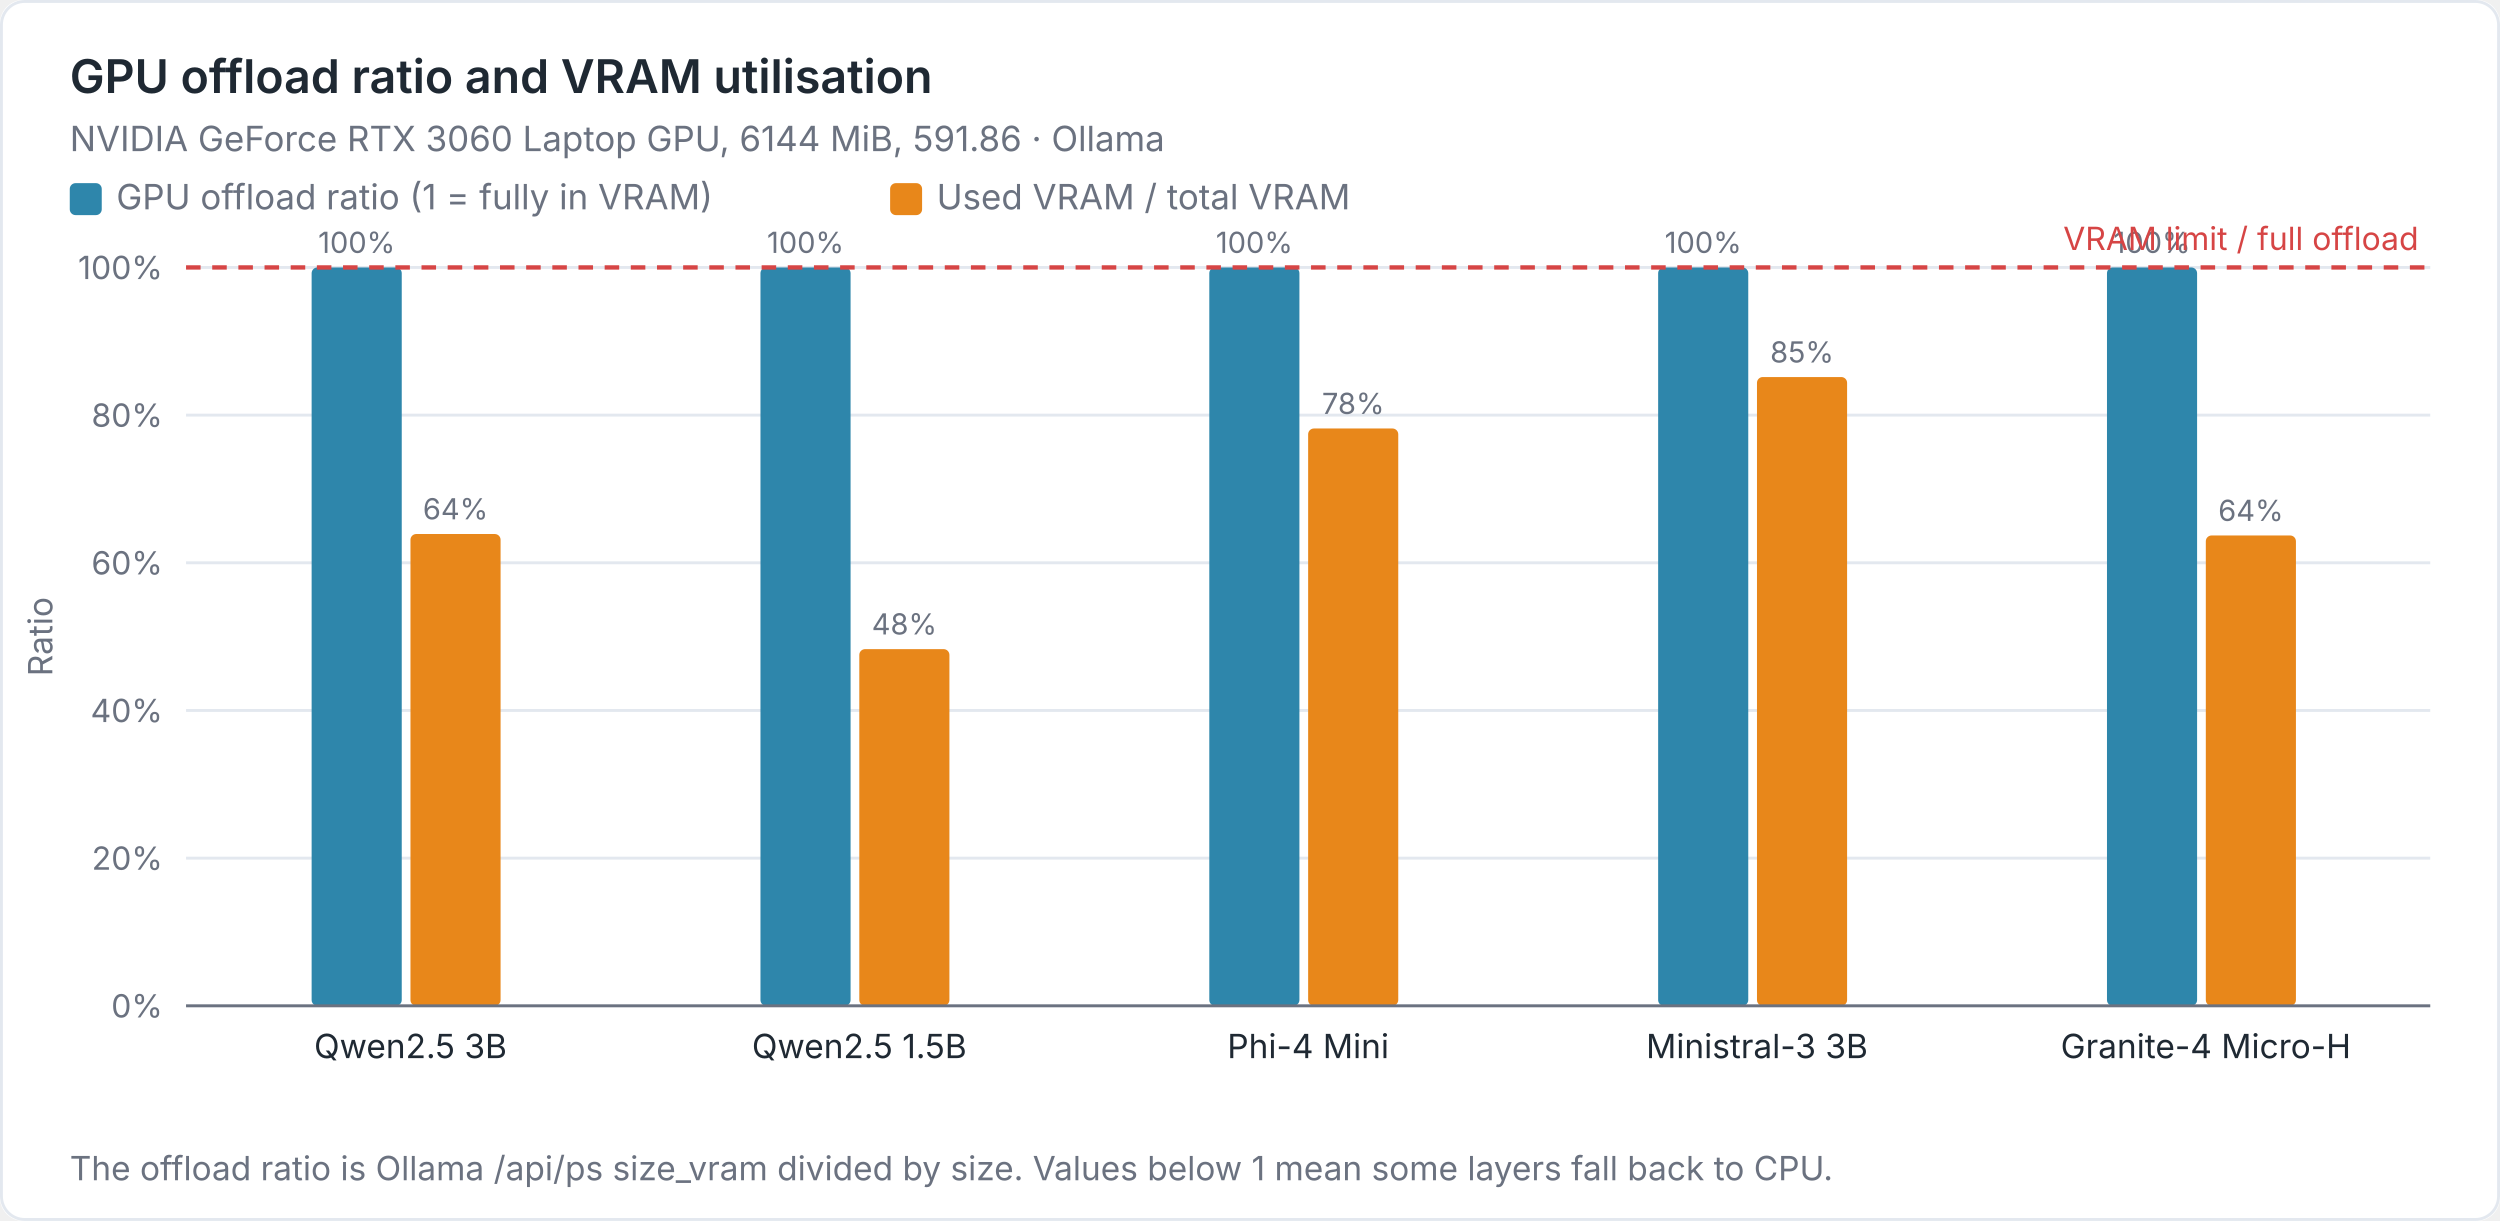
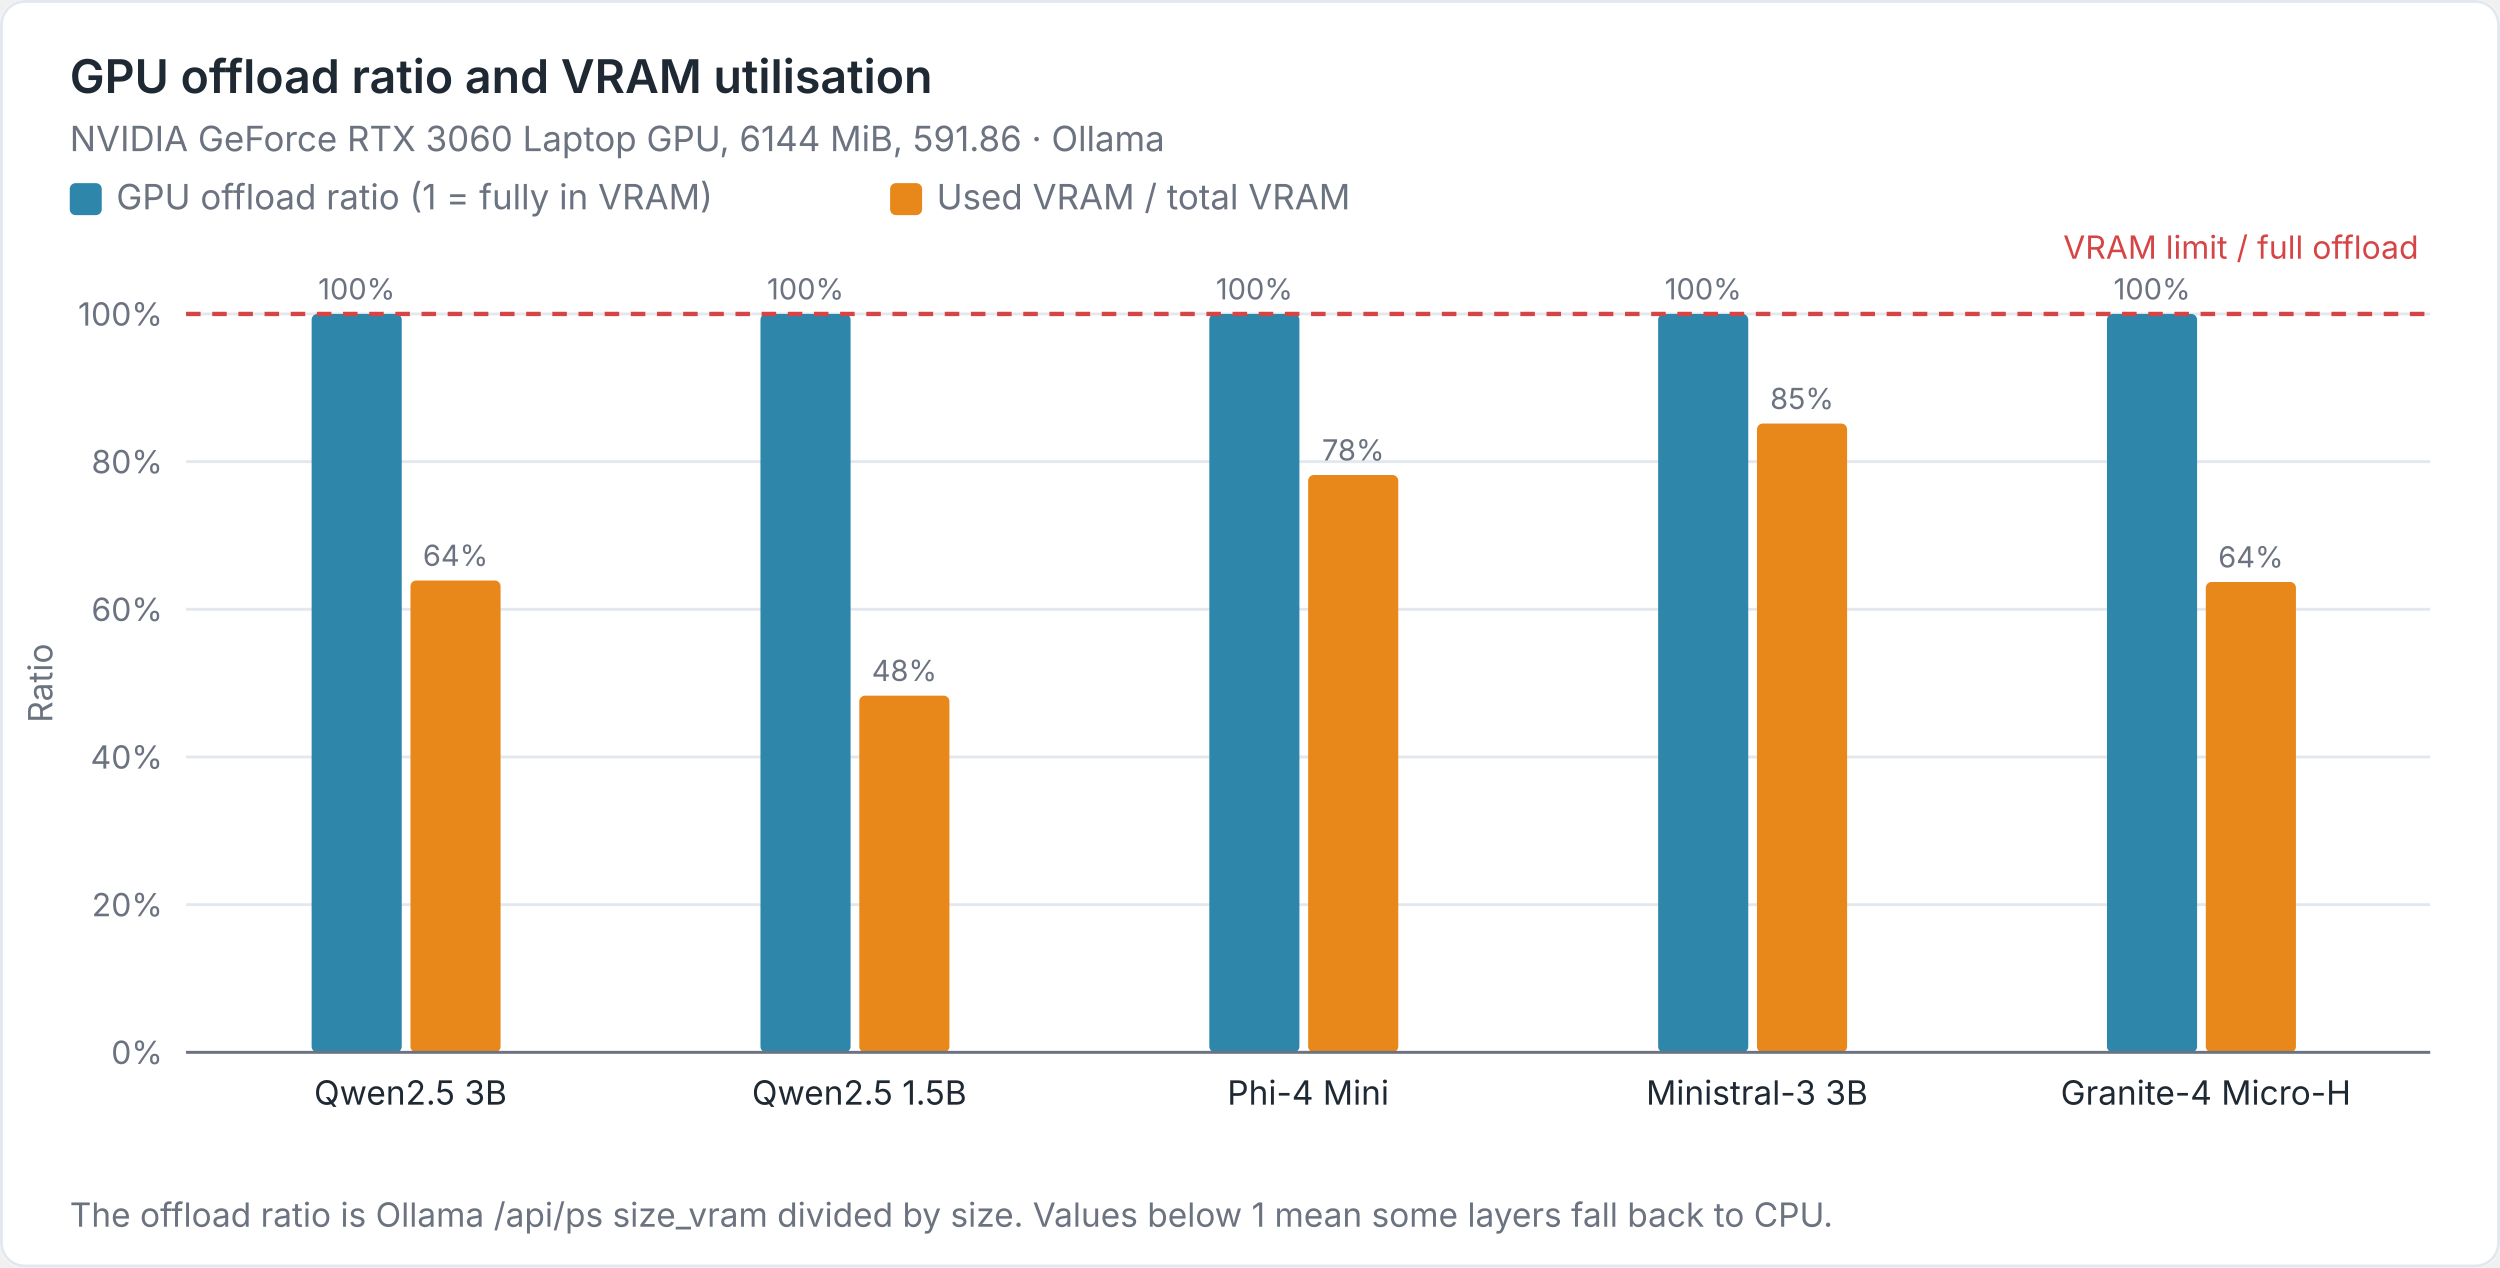
- <svg xmlns="http://www.w3.org/2000/svg" width="860" height="420" viewBox="0 0 860 420" role="img">
-   <rect width="860" height="420" fill="#FFFFFF" rx="8" />
-   <rect x="0.5" y="0.5" width="859" height="419" fill="none" stroke="#E3E8EF" rx="8" />
+ <svg xmlns="http://www.w3.org/2000/svg" width="860" height="436" viewBox="0 0 860 436" role="img">
+   <rect width="860" height="436" fill="#FFFFFF" rx="8" />
+   <rect x="0.5" y="0.5" width="859" height="435" fill="none" stroke="#E3E8EF" rx="8" />
  <text x="24" y="32" font-family="-apple-system, BlinkMacSystemFont, 'Segoe UI', 'Noto Sans SC', 'Microsoft YaHei', sans-serif" font-size="16" fill="#1F2933" text-anchor="start" font-weight="600">GPU offload ratio and VRAM utilisation</text>
  <text x="24" y="52" font-family="-apple-system, BlinkMacSystemFont, 'Segoe UI', 'Noto Sans SC', 'Microsoft YaHei', sans-serif" font-size="12" fill="#6B7280" text-anchor="start" font-weight="400">NVIDIA GeForce RTX 3060 Laptop GPU, 6144 MiB, 591.86 · Ollama</text>
  <rect x="24.0" y="63" width="11" height="11" rx="2" fill="#2E86AB" />
  <text x="40" y="72" font-family="-apple-system, BlinkMacSystemFont, 'Segoe UI', 'Noto Sans SC', 'Microsoft YaHei', sans-serif" font-size="12" fill="#6B7280" text-anchor="start" font-weight="400">GPU offload ratio (1 = fully in VRAM)</text>
  <rect x="306.2" y="63" width="11" height="11" rx="2" fill="#E8871A" />
  <text x="322.2" y="72" font-family="-apple-system, BlinkMacSystemFont, 'Segoe UI', 'Noto Sans SC', 'Microsoft YaHei', sans-serif" font-size="12" fill="#6B7280" text-anchor="start" font-weight="400">Used VRAM / total VRAM</text>
-   <line x1="64" y1="346" x2="836" y2="346" stroke="#E3E8EF" />
-   <text x="56" y="350" font-family="-apple-system, BlinkMacSystemFont, 'Segoe UI', 'Noto Sans SC', 'Microsoft YaHei', sans-serif" font-size="11" fill="#6B7280" text-anchor="end" font-weight="400">0%</text>
-   <line x1="64" y1="295.2" x2="836" y2="295.2" stroke="#E3E8EF" />
-   <text x="56" y="299.2" font-family="-apple-system, BlinkMacSystemFont, 'Segoe UI', 'Noto Sans SC', 'Microsoft YaHei', sans-serif" font-size="11" fill="#6B7280" text-anchor="end" font-weight="400">20%</text>
-   <line x1="64" y1="244.4" x2="836" y2="244.4" stroke="#E3E8EF" />
-   <text x="56" y="248.4" font-family="-apple-system, BlinkMacSystemFont, 'Segoe UI', 'Noto Sans SC', 'Microsoft YaHei', sans-serif" font-size="11" fill="#6B7280" text-anchor="end" font-weight="400">40%</text>
-   <line x1="64" y1="193.6" x2="836" y2="193.6" stroke="#E3E8EF" />
-   <text x="56" y="197.6" font-family="-apple-system, BlinkMacSystemFont, 'Segoe UI', 'Noto Sans SC', 'Microsoft YaHei', sans-serif" font-size="11" fill="#6B7280" text-anchor="end" font-weight="400">60%</text>
-   <line x1="64" y1="142.8" x2="836" y2="142.8" stroke="#E3E8EF" />
-   <text x="56" y="146.8" font-family="-apple-system, BlinkMacSystemFont, 'Segoe UI', 'Noto Sans SC', 'Microsoft YaHei', sans-serif" font-size="11" fill="#6B7280" text-anchor="end" font-weight="400">80%</text>
-   <line x1="64" y1="92" x2="836" y2="92" stroke="#E3E8EF" />
-   <text x="56" y="96" font-family="-apple-system, BlinkMacSystemFont, 'Segoe UI', 'Noto Sans SC', 'Microsoft YaHei', sans-serif" font-size="11" fill="#6B7280" text-anchor="end" font-weight="400">100%</text>
-   <text x="18" y="219" font-family="-apple-system, BlinkMacSystemFont, 'Segoe UI', 'Noto Sans SC', 'Microsoft YaHei', sans-serif" font-size="11.5" fill="#6B7280" text-anchor="middle" font-weight="400" transform="rotate(-90 18 219)">Ratio</text>
-   <rect x="107.2" y="92.0" width="31.0" height="254.0" fill="#2E86AB" rx="2" />
-   <text x="122.7" y="87" font-family="-apple-system, BlinkMacSystemFont, 'Segoe UI', 'Noto Sans SC', 'Microsoft YaHei', sans-serif" font-size="10" fill="#6B7280" text-anchor="middle" font-weight="400">100%</text>
-   <rect x="141.2" y="183.7" width="31.0" height="162.3" fill="#E8871A" rx="2" />
-   <text x="156.7" y="178.653" font-family="-apple-system, BlinkMacSystemFont, 'Segoe UI', 'Noto Sans SC', 'Microsoft YaHei', sans-serif" font-size="10" fill="#6B7280" text-anchor="middle" font-weight="400">64%</text>
-   <text x="141.2" y="364" font-family="-apple-system, BlinkMacSystemFont, 'Segoe UI', 'Noto Sans SC', 'Microsoft YaHei', sans-serif" font-size="11.5" fill="#1F2933" text-anchor="middle" font-weight="400">Qwen2.5 3B</text>
-   <rect x="261.6" y="92.0" width="31.0" height="254.0" fill="#2E86AB" rx="2" />
-   <text x="277.1" y="87" font-family="-apple-system, BlinkMacSystemFont, 'Segoe UI', 'Noto Sans SC', 'Microsoft YaHei', sans-serif" font-size="10" fill="#6B7280" text-anchor="middle" font-weight="400">100%</text>
-   <rect x="295.6" y="223.3" width="31.0" height="122.7" fill="#E8871A" rx="2" />
-   <text x="311.1" y="218.258" font-family="-apple-system, BlinkMacSystemFont, 'Segoe UI', 'Noto Sans SC', 'Microsoft YaHei', sans-serif" font-size="10" fill="#6B7280" text-anchor="middle" font-weight="400">48%</text>
-   <text x="295.6" y="364" font-family="-apple-system, BlinkMacSystemFont, 'Segoe UI', 'Noto Sans SC', 'Microsoft YaHei', sans-serif" font-size="11.5" fill="#1F2933" text-anchor="middle" font-weight="400">Qwen2.5 1.5B</text>
-   <rect x="416.0" y="92.0" width="31.0" height="254.0" fill="#2E86AB" rx="2" />
-   <text x="431.5" y="87" font-family="-apple-system, BlinkMacSystemFont, 'Segoe UI', 'Noto Sans SC', 'Microsoft YaHei', sans-serif" font-size="10" fill="#6B7280" text-anchor="middle" font-weight="400">100%</text>
-   <rect x="450.0" y="147.4" width="31.0" height="198.6" fill="#E8871A" rx="2" />
-   <text x="465.5" y="142.397" font-family="-apple-system, BlinkMacSystemFont, 'Segoe UI', 'Noto Sans SC', 'Microsoft YaHei', sans-serif" font-size="10" fill="#6B7280" text-anchor="middle" font-weight="400">78%</text>
-   <text x="450" y="364" font-family="-apple-system, BlinkMacSystemFont, 'Segoe UI', 'Noto Sans SC', 'Microsoft YaHei', sans-serif" font-size="11.5" fill="#1F2933" text-anchor="middle" font-weight="400">Phi-4 Mini</text>
-   <rect x="570.4" y="92.0" width="31.0" height="254.0" fill="#2E86AB" rx="2" />
-   <text x="585.9" y="87" font-family="-apple-system, BlinkMacSystemFont, 'Segoe UI', 'Noto Sans SC', 'Microsoft YaHei', sans-serif" font-size="10" fill="#6B7280" text-anchor="middle" font-weight="400">100%</text>
-   <rect x="604.4" y="129.7" width="31.0" height="216.3" fill="#E8871A" rx="2" />
-   <text x="619.9" y="124.703" font-family="-apple-system, BlinkMacSystemFont, 'Segoe UI', 'Noto Sans SC', 'Microsoft YaHei', sans-serif" font-size="10" fill="#6B7280" text-anchor="middle" font-weight="400">85%</text>
-   <text x="604.4" y="364" font-family="-apple-system, BlinkMacSystemFont, 'Segoe UI', 'Noto Sans SC', 'Microsoft YaHei', sans-serif" font-size="11.5" fill="#1F2933" text-anchor="middle" font-weight="400">Ministral-3 3B</text>
-   <rect x="724.8" y="92.0" width="31.0" height="254.0" fill="#2E86AB" rx="2" />
-   <text x="740.3" y="87" font-family="-apple-system, BlinkMacSystemFont, 'Segoe UI', 'Noto Sans SC', 'Microsoft YaHei', sans-serif" font-size="10" fill="#6B7280" text-anchor="middle" font-weight="400">100%</text>
-   <rect x="758.8" y="184.2" width="31.0" height="161.8" fill="#E8871A" rx="2" />
-   <text x="774.3" y="179.191" font-family="-apple-system, BlinkMacSystemFont, 'Segoe UI', 'Noto Sans SC', 'Microsoft YaHei', sans-serif" font-size="10" fill="#6B7280" text-anchor="middle" font-weight="400">64%</text>
-   <text x="758.8" y="364" font-family="-apple-system, BlinkMacSystemFont, 'Segoe UI', 'Noto Sans SC', 'Microsoft YaHei', sans-serif" font-size="11.5" fill="#1F2933" text-anchor="middle" font-weight="400">Granite-4 Micro-H</text>
-   <line x1="64" y1="92" x2="836" y2="92" stroke="#D64545" stroke-width="1.5" stroke-dasharray="5 4" />
-   <text x="832" y="86" font-family="-apple-system, BlinkMacSystemFont, 'Segoe UI', 'Noto Sans SC', 'Microsoft YaHei', sans-serif" font-size="11" fill="#D64545" text-anchor="end" font-weight="400">VRAM limit / full offload</text>
-   <line x1="64" y1="346" x2="836" y2="346" stroke="#6B7280" />
-   <text x="24" y="406" font-family="-apple-system, BlinkMacSystemFont, 'Segoe UI', 'Noto Sans SC', 'Microsoft YaHei', sans-serif" font-size="11.5" fill="#6B7280" text-anchor="start" font-weight="400">The offload ratio is Ollama /api/ps size_vram divided by size. Values below 1 mean some layers fall back to CPU.</text>
+   <line x1="64" y1="362" x2="836" y2="362" stroke="#E3E8EF" />
+   <text x="56" y="366" font-family="-apple-system, BlinkMacSystemFont, 'Segoe UI', 'Noto Sans SC', 'Microsoft YaHei', sans-serif" font-size="11" fill="#6B7280" text-anchor="end" font-weight="400">0%</text>
+   <line x1="64" y1="311.2" x2="836" y2="311.2" stroke="#E3E8EF" />
+   <text x="56" y="315.2" font-family="-apple-system, BlinkMacSystemFont, 'Segoe UI', 'Noto Sans SC', 'Microsoft YaHei', sans-serif" font-size="11" fill="#6B7280" text-anchor="end" font-weight="400">20%</text>
+   <line x1="64" y1="260.4" x2="836" y2="260.4" stroke="#E3E8EF" />
+   <text x="56" y="264.4" font-family="-apple-system, BlinkMacSystemFont, 'Segoe UI', 'Noto Sans SC', 'Microsoft YaHei', sans-serif" font-size="11" fill="#6B7280" text-anchor="end" font-weight="400">40%</text>
+   <line x1="64" y1="209.6" x2="836" y2="209.6" stroke="#E3E8EF" />
+   <text x="56" y="213.6" font-family="-apple-system, BlinkMacSystemFont, 'Segoe UI', 'Noto Sans SC', 'Microsoft YaHei', sans-serif" font-size="11" fill="#6B7280" text-anchor="end" font-weight="400">60%</text>
+   <line x1="64" y1="158.8" x2="836" y2="158.8" stroke="#E3E8EF" />
+   <text x="56" y="162.8" font-family="-apple-system, BlinkMacSystemFont, 'Segoe UI', 'Noto Sans SC', 'Microsoft YaHei', sans-serif" font-size="11" fill="#6B7280" text-anchor="end" font-weight="400">80%</text>
+   <line x1="64" y1="108" x2="836" y2="108" stroke="#E3E8EF" />
+   <text x="56" y="112" font-family="-apple-system, BlinkMacSystemFont, 'Segoe UI', 'Noto Sans SC', 'Microsoft YaHei', sans-serif" font-size="11" fill="#6B7280" text-anchor="end" font-weight="400">100%</text>
+   <text x="18" y="235" font-family="-apple-system, BlinkMacSystemFont, 'Segoe UI', 'Noto Sans SC', 'Microsoft YaHei', sans-serif" font-size="11.5" fill="#6B7280" text-anchor="middle" font-weight="400" transform="rotate(-90 18 235)">Ratio</text>
+   <rect x="107.2" y="108.0" width="31.0" height="254.0" fill="#2E86AB" rx="2" />
+   <text x="122.7" y="103" font-family="-apple-system, BlinkMacSystemFont, 'Segoe UI', 'Noto Sans SC', 'Microsoft YaHei', sans-serif" font-size="10" fill="#6B7280" text-anchor="middle" font-weight="400">100%</text>
+   <rect x="141.2" y="199.7" width="31.0" height="162.3" fill="#E8871A" rx="2" />
+   <text x="156.7" y="194.653" font-family="-apple-system, BlinkMacSystemFont, 'Segoe UI', 'Noto Sans SC', 'Microsoft YaHei', sans-serif" font-size="10" fill="#6B7280" text-anchor="middle" font-weight="400">64%</text>
+   <text x="141.2" y="380" font-family="-apple-system, BlinkMacSystemFont, 'Segoe UI', 'Noto Sans SC', 'Microsoft YaHei', sans-serif" font-size="11.5" fill="#1F2933" text-anchor="middle" font-weight="400">Qwen2.5 3B</text>
+   <rect x="261.6" y="108.0" width="31.0" height="254.0" fill="#2E86AB" rx="2" />
+   <text x="277.1" y="103" font-family="-apple-system, BlinkMacSystemFont, 'Segoe UI', 'Noto Sans SC', 'Microsoft YaHei', sans-serif" font-size="10" fill="#6B7280" text-anchor="middle" font-weight="400">100%</text>
+   <rect x="295.6" y="239.3" width="31.0" height="122.7" fill="#E8871A" rx="2" />
+   <text x="311.1" y="234.258" font-family="-apple-system, BlinkMacSystemFont, 'Segoe UI', 'Noto Sans SC', 'Microsoft YaHei', sans-serif" font-size="10" fill="#6B7280" text-anchor="middle" font-weight="400">48%</text>
+   <text x="295.6" y="380" font-family="-apple-system, BlinkMacSystemFont, 'Segoe UI', 'Noto Sans SC', 'Microsoft YaHei', sans-serif" font-size="11.5" fill="#1F2933" text-anchor="middle" font-weight="400">Qwen2.5 1.5B</text>
+   <rect x="416.0" y="108.0" width="31.0" height="254.0" fill="#2E86AB" rx="2" />
+   <text x="431.5" y="103" font-family="-apple-system, BlinkMacSystemFont, 'Segoe UI', 'Noto Sans SC', 'Microsoft YaHei', sans-serif" font-size="10" fill="#6B7280" text-anchor="middle" font-weight="400">100%</text>
+   <rect x="450.0" y="163.4" width="31.0" height="198.6" fill="#E8871A" rx="2" />
+   <text x="465.5" y="158.397" font-family="-apple-system, BlinkMacSystemFont, 'Segoe UI', 'Noto Sans SC', 'Microsoft YaHei', sans-serif" font-size="10" fill="#6B7280" text-anchor="middle" font-weight="400">78%</text>
+   <text x="450" y="380" font-family="-apple-system, BlinkMacSystemFont, 'Segoe UI', 'Noto Sans SC', 'Microsoft YaHei', sans-serif" font-size="11.5" fill="#1F2933" text-anchor="middle" font-weight="400">Phi-4 Mini</text>
+   <rect x="570.4" y="108.0" width="31.0" height="254.0" fill="#2E86AB" rx="2" />
+   <text x="585.9" y="103" font-family="-apple-system, BlinkMacSystemFont, 'Segoe UI', 'Noto Sans SC', 'Microsoft YaHei', sans-serif" font-size="10" fill="#6B7280" text-anchor="middle" font-weight="400">100%</text>
+   <rect x="604.4" y="145.7" width="31.0" height="216.3" fill="#E8871A" rx="2" />
+   <text x="619.9" y="140.703" font-family="-apple-system, BlinkMacSystemFont, 'Segoe UI', 'Noto Sans SC', 'Microsoft YaHei', sans-serif" font-size="10" fill="#6B7280" text-anchor="middle" font-weight="400">85%</text>
+   <text x="604.4" y="380" font-family="-apple-system, BlinkMacSystemFont, 'Segoe UI', 'Noto Sans SC', 'Microsoft YaHei', sans-serif" font-size="11.5" fill="#1F2933" text-anchor="middle" font-weight="400">Ministral-3 3B</text>
+   <rect x="724.8" y="108.0" width="31.0" height="254.0" fill="#2E86AB" rx="2" />
+   <text x="740.3" y="103" font-family="-apple-system, BlinkMacSystemFont, 'Segoe UI', 'Noto Sans SC', 'Microsoft YaHei', sans-serif" font-size="10" fill="#6B7280" text-anchor="middle" font-weight="400">100%</text>
+   <rect x="758.8" y="200.2" width="31.0" height="161.8" fill="#E8871A" rx="2" />
+   <text x="774.3" y="195.191" font-family="-apple-system, BlinkMacSystemFont, 'Segoe UI', 'Noto Sans SC', 'Microsoft YaHei', sans-serif" font-size="10" fill="#6B7280" text-anchor="middle" font-weight="400">64%</text>
+   <text x="758.8" y="380" font-family="-apple-system, BlinkMacSystemFont, 'Segoe UI', 'Noto Sans SC', 'Microsoft YaHei', sans-serif" font-size="11.5" fill="#1F2933" text-anchor="middle" font-weight="400">Granite-4 Micro-H</text>
+   <line x1="64" y1="108" x2="836" y2="108" stroke="#D64545" stroke-width="1.5" stroke-dasharray="5 4" />
+   <text x="832" y="89" font-family="-apple-system, BlinkMacSystemFont, 'Segoe UI', 'Noto Sans SC', 'Microsoft YaHei', sans-serif" font-size="11" fill="#D64545" text-anchor="end" font-weight="400">VRAM limit / full offload</text>
+   <line x1="64" y1="362" x2="836" y2="362" stroke="#6B7280" />
+   <text x="24" y="422" font-family="-apple-system, BlinkMacSystemFont, 'Segoe UI', 'Noto Sans SC', 'Microsoft YaHei', sans-serif" font-size="11.5" fill="#6B7280" text-anchor="start" font-weight="400">The offload ratio is Ollama /api/ps size_vram divided by size. Values below 1 mean some layers fall back to CPU.</text>
</svg>
